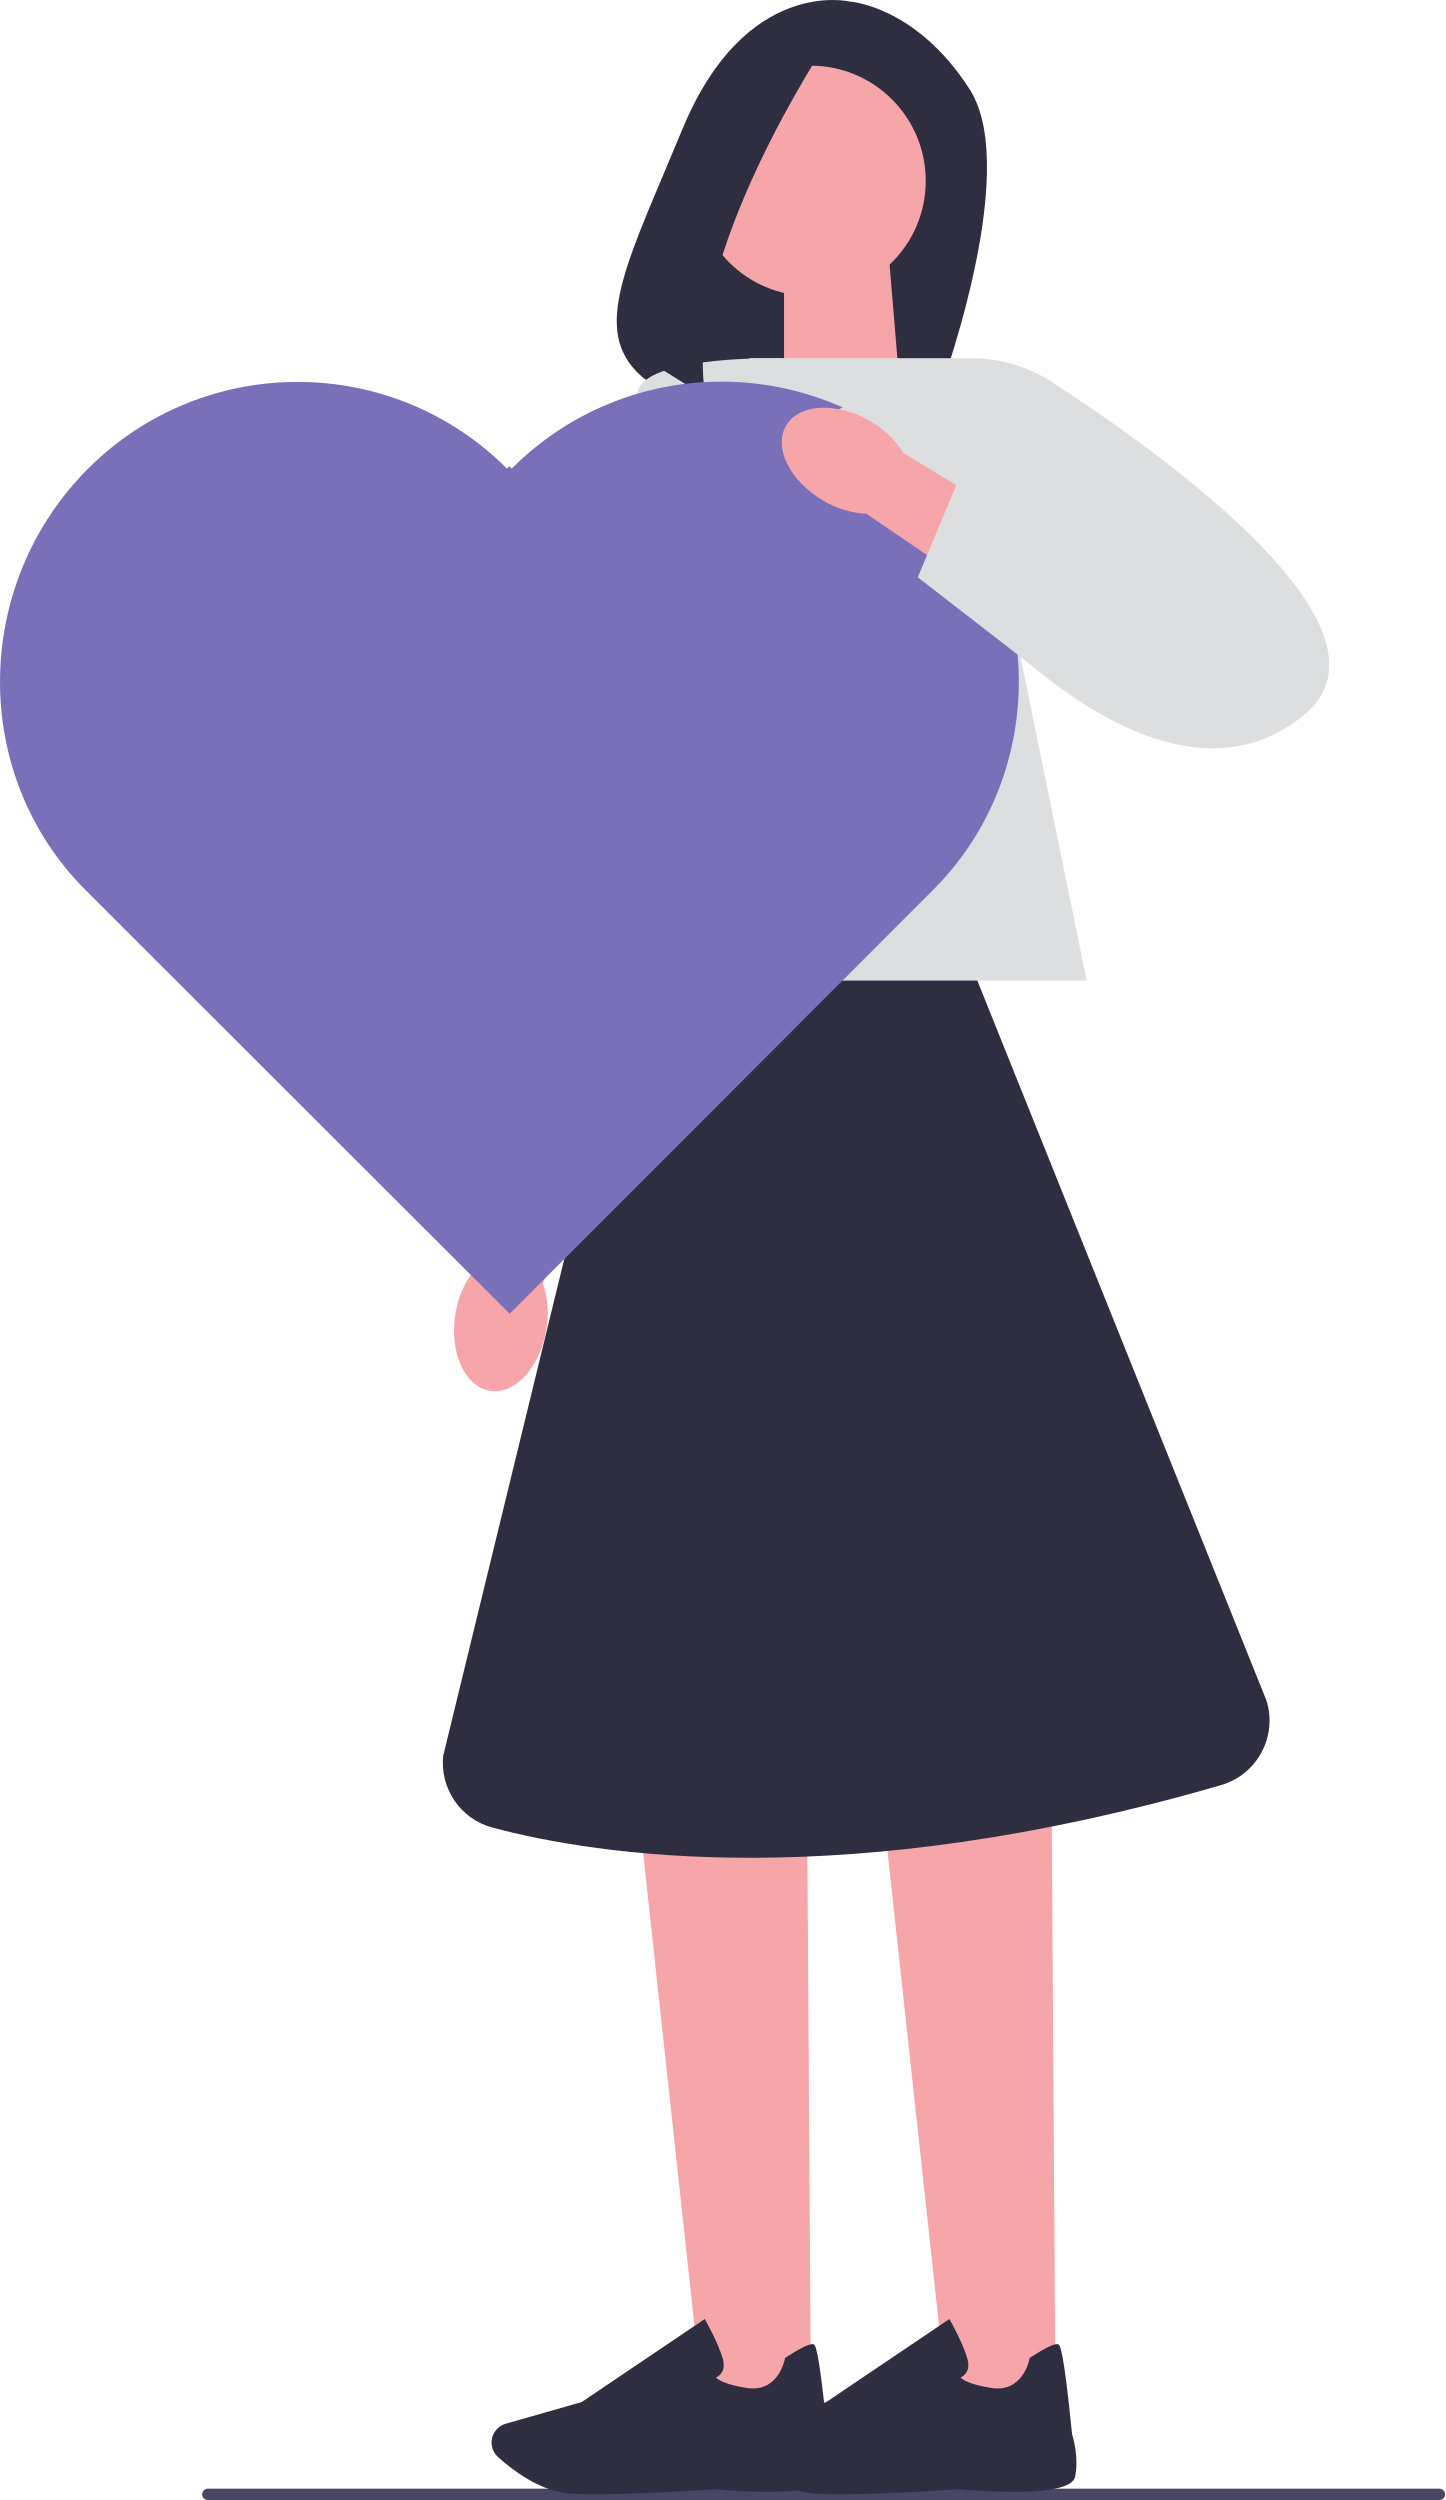
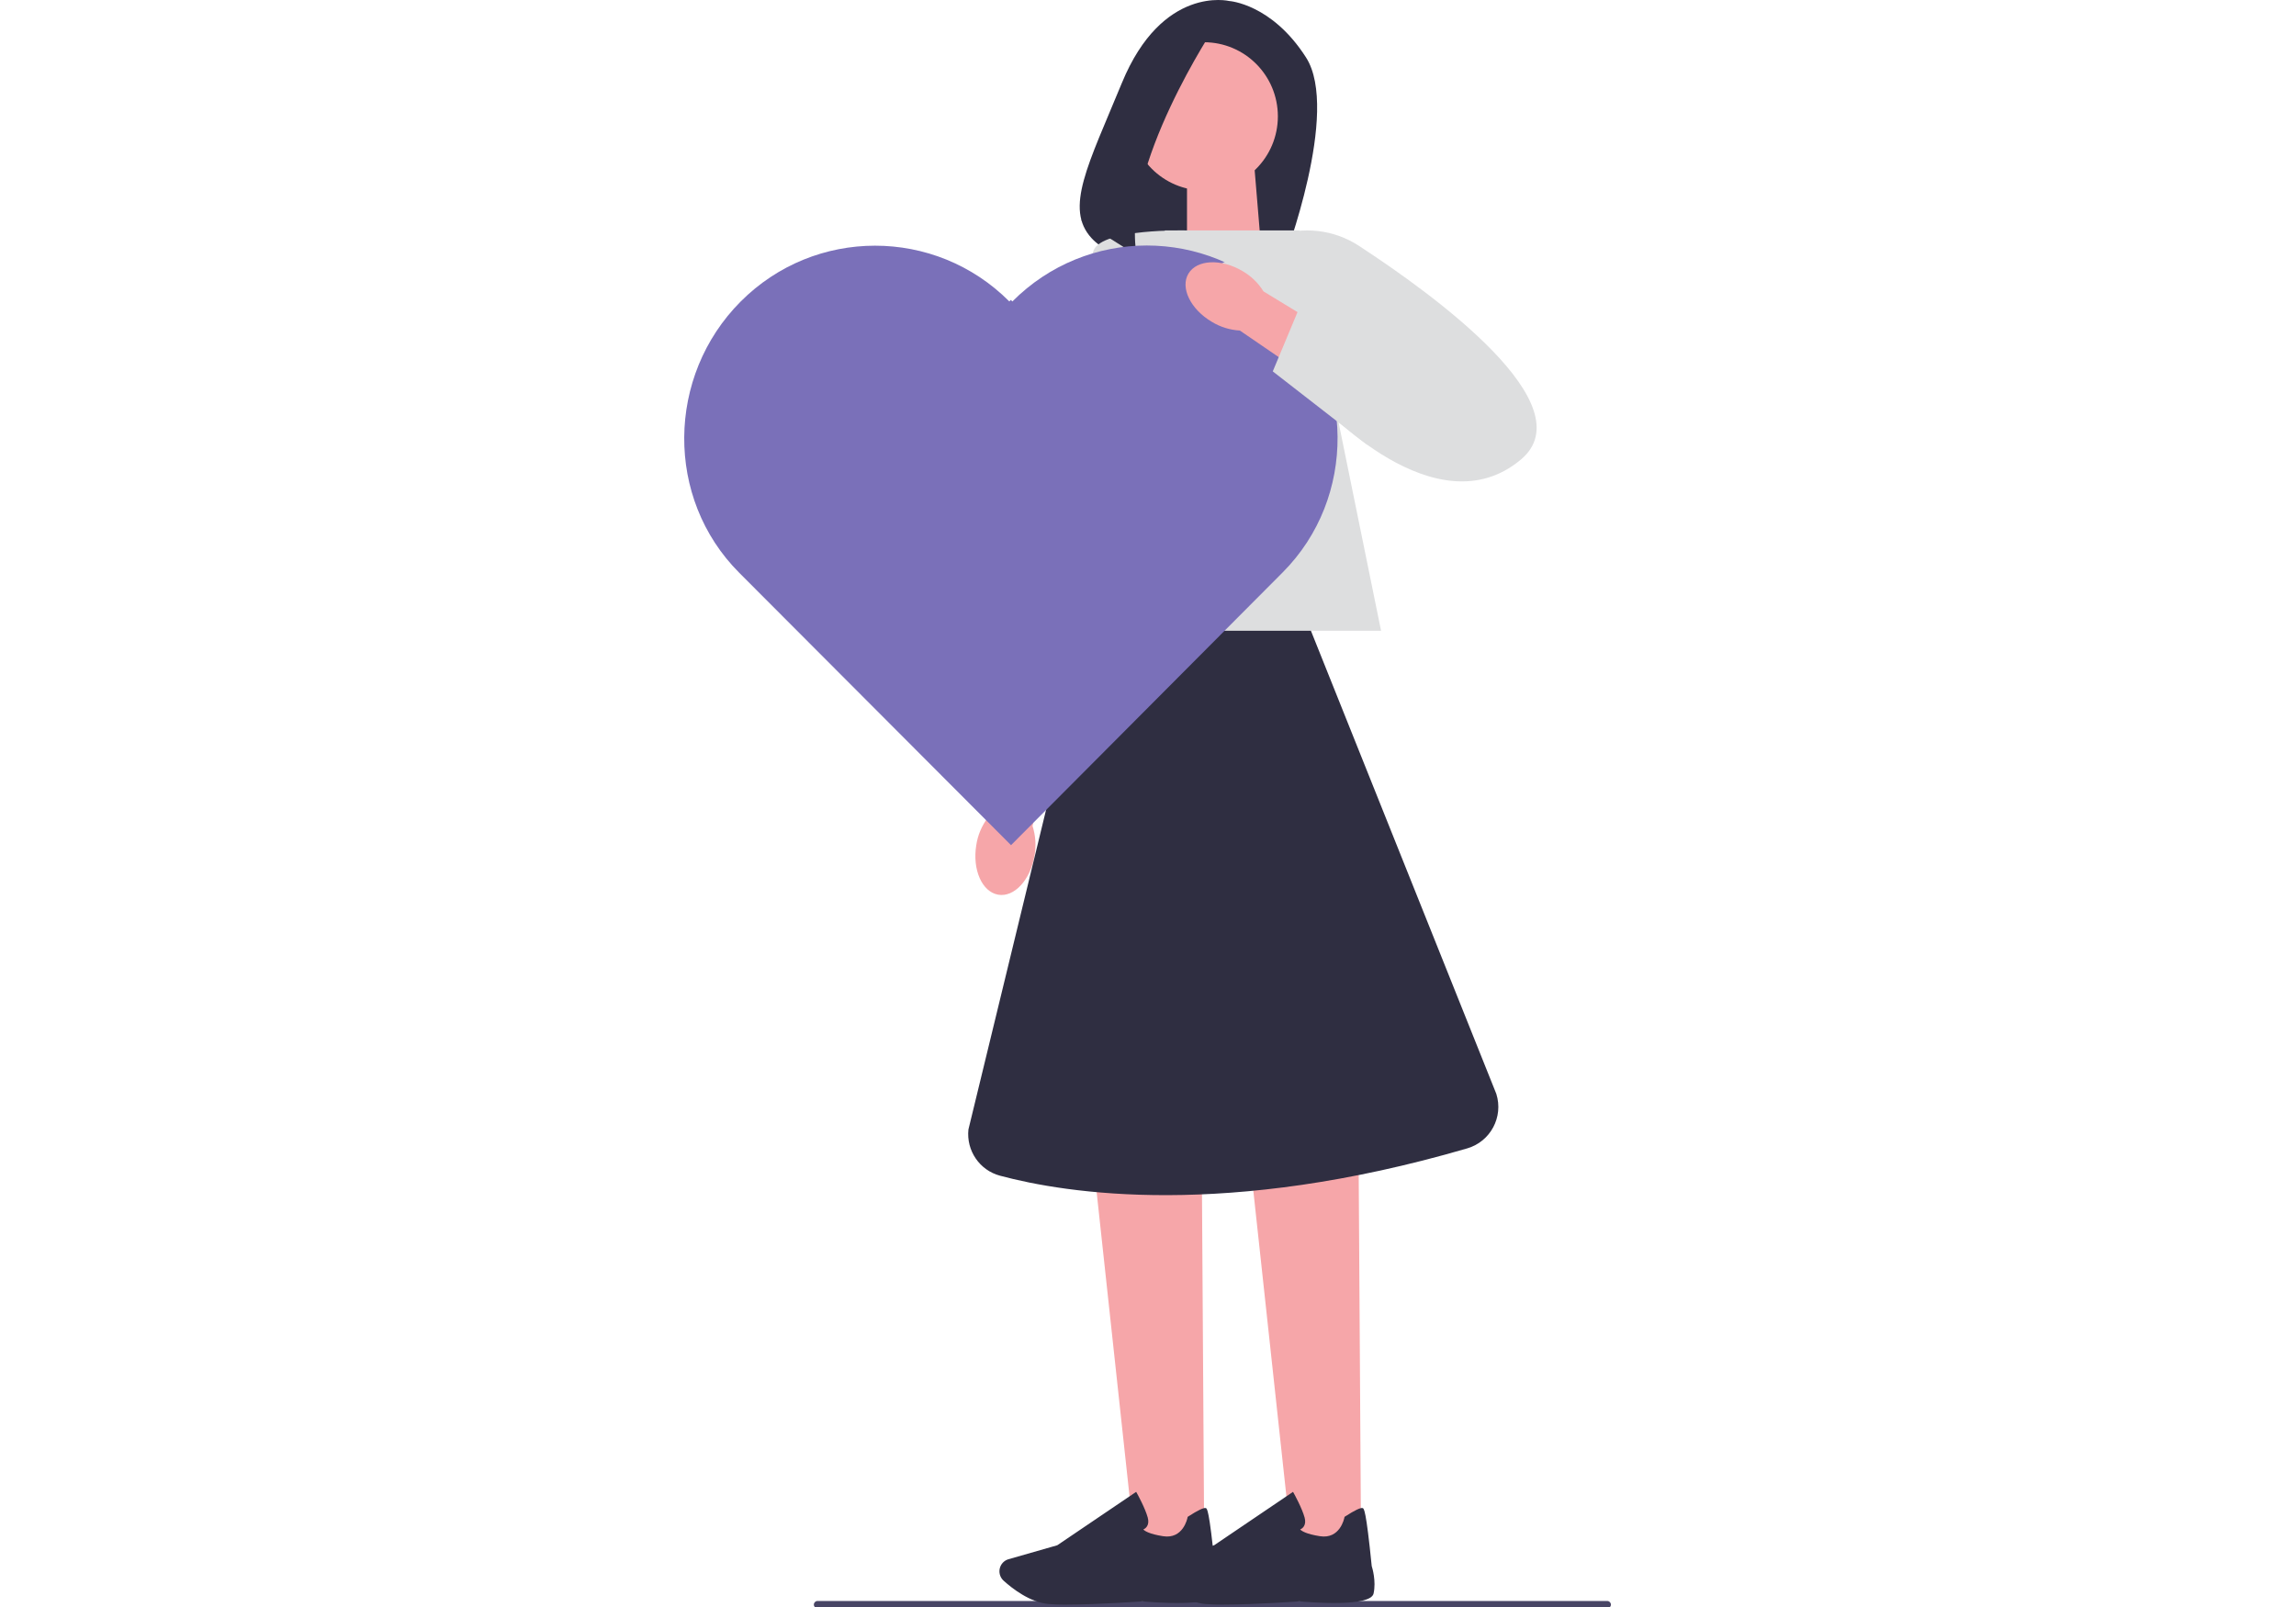
- <svg xmlns="http://www.w3.org/2000/svg" width="303.71" height="525.42" viewBox="0 0 303.71 525.42">
-   <path d="m42.49,524.23c0,.66.53,1.19,1.19,1.19h258.84c.66,0,1.19-.53,1.19-1.19s-.53-1.19-1.19-1.19H43.68c-.66,0-1.19.53-1.19,1.19Z" fill="#484565" />
-   <path d="m178.61.33s-21.91-5.31-35.17,26.77c-11.05,26.74-18.89,41.02-9.92,50.72,3.21,3.47,7.79,5.34,12.51,5.5l50.5,1.66s18.54-48.62,7.27-66.2C192.53,1.19,178.61.33,178.61.33Z" fill="#2f2e41" />
-   <polygon points="189.07 80.94 164.78 88.93 164.78 53.96 186.82 53.96 189.07 80.94" fill="#f6a6a9" />
-   <polygon points="170.43 504.69 147.67 504.69 134.48 383.11 169.65 383.11 170.43 504.69" fill="#f6a6a9" />
-   <path d="m125.51,524.23c-2.39,0-4.52-.06-6.13-.21-6.05-.55-11.81-5.01-14.71-7.62-1.3-1.17-1.72-3.04-1.04-4.65h0c.49-1.16,1.46-2.02,2.66-2.36l15.97-4.56,25.86-17.45.29.52c.11.19,2.65,4.77,3.5,7.86.32,1.18.24,2.16-.25,2.91-.34.53-.81.83-1.2,1,.47.49,1.94,1.48,6.45,2.2,6.6,1.05,7.98-5.79,8.04-6.08l.04-.23.2-.13c3.14-2.02,5.07-2.94,5.74-2.75.42.12,1.11.33,2.98,18.95.19.58,1.5,4.87.61,8.96-.97,4.46-20.44,2.92-24.34,2.57-.11.01-14.69,1.05-24.68,1.05v.02h.01Z" fill="#2f2e41" />
-   <polygon points="221.83 504.69 199.08 504.69 185.88 383.11 221.05 383.11 221.83 504.69" fill="#f6a6a9" />
-   <path d="m176.92,524.23c-2.39,0-4.52-.06-6.13-.21-6.05-.55-11.81-5.01-14.71-7.62-1.3-1.17-1.72-3.04-1.04-4.65h0c.49-1.16,1.46-2.02,2.66-2.36l15.97-4.56,25.86-17.45.29.52c.11.19,2.65,4.77,3.5,7.86.32,1.18.24,2.16-.25,2.91-.34.53-.81.83-1.2,1,.47.49,1.94,1.48,6.45,2.2,6.6,1.05,7.98-5.79,8.04-6.08l.04-.23.2-.13c3.14-2.02,5.07-2.94,5.74-2.75.42.12,1.11.33,2.98,18.95.19.58,1.5,4.87.61,8.96-.97,4.46-20.44,2.92-24.34,2.57-.11.01-14.69,1.05-24.68,1.05v.02h.01Z" fill="#2f2e41" />
-   <polygon points="228.38 206.07 117.82 206.07 157.56 75.28 201.64 75.28 228.38 206.07" fill="#dddedf" />
-   <path id="uuid-91f12725-4651-4192-855e-1b1e45ba96a1-112-387" d="m114.81,279.46c-1.32,8.01-6.66,13.76-11.93,12.83-5.27-.93-8.48-8.17-7.16-16.18.48-3.21,1.75-6.24,3.7-8.85l6.02-33.87,16.39,3.43-7.68,33.02c1.01,3.12,1.24,6.42.67,9.62h0s0,0,0,0Z" fill="#f6a6a9" />
-   <path d="m164.52,75.3s-27.46-.72-30.35,6.5c-2.89,7.23-36.85,179.21-36.85,179.21h22.4s44.8-185.71,44.8-185.71Z" fill="#dddedf" />
-   <circle cx="170.35" cy="38.01" r="24.21" fill="#f6a6a9" />
-   <path d="m174.15,8.32s-31.08,46.23-25.85,75.07l-18.08-11.33s12.73-58.38,31.7-62.91l12.23-.84h0s0,.01,0,.01Z" fill="#2f2e41" />
-   <path d="m205.4,206.07h-72.55l-39.7,162.93c-.73,6.88,3.63,13.3,10.32,15.09,21.78,5.83,74.04,14.1,153.15-8.92,7.61-2.21,11.93-10.24,9.54-17.8l-60.76-151.29h0s0-.01,0-.01Z" fill="#2f2e41" />
-   <path d="m107.55,98.48l-.5-.5-.5.5c-24.33-24.31-63.76-24.28-88.07.05-24.31,24.34-24.8,64.26-.47,88.57h0l89.1,89.01,89.04-89.12h0c24.31-24.34,23.8-64.26-.52-88.57-24.33-24.31-63.76-24.28-88.07.05h0s0,0,0,0Z" fill="#7a70b9" />
-   <path d="m173.35,87.52l20.1-10.31c9.19-3.4,19.44-2.26,27.66,3.09,25,16.26,74.28,52.11,53.1,69.83-27.91,23.36-65.64-18.07-65.64-18.07l-35.22-44.54h0Z" fill="#dddedf" />
-   <path id="uuid-8411e106-0120-401a-9ba4-6dca08ef376d-113-388" d="m172.91,105.14c-6.99-4.12-10.42-11.18-7.65-15.77,2.77-4.58,10.68-4.95,17.68-.83,2.82,1.61,5.19,3.89,6.91,6.65l29.4,17.86-9.12,14.04-28.02-19.1c-3.28-.19-6.44-1.17-9.21-2.86h.01Z" fill="#f6a6a9" />
-   <polygon points="192.89 121.33 201.25 101.36 242.1 114.88 223.83 145.29 192.89 121.33" fill="#dddedf" />
+ <svg xmlns="http://www.w3.org/2000/svg" width="500px" height="350px" viewBox="0 0 202 350" version="1.1">
+   <g id="surface1">
+     <path style=" stroke:none;fill-rule:nonzero;fill:rgb(28.235%,27.059%,39.608%);fill-opacity:1;" d="M 28.234 349.488 C 28.234 349.926 28.586 350.281 29.023 350.281 L 201.016 350.281 C 201.457 350.281 201.809 349.926 201.809 349.488 C 201.809 349.047 201.457 348.691 201.016 348.691 L 29.023 348.691 C 28.586 348.691 28.234 349.047 28.234 349.488 Z M 28.234 349.488 " />
+     <path style=" stroke:none;fill-rule:nonzero;fill:rgb(18.431%,18.039%,25.49%);fill-opacity:1;" d="M 118.684 0.219 C 118.684 0.219 104.121 -3.32 95.312 18.066 C 87.969 35.895 82.762 45.414 88.719 51.879 C 90.852 54.191 93.898 55.441 97.031 55.547 L 130.59 56.652 C 130.59 56.652 142.91 24.238 135.418 12.52 C 127.93 0.793 118.684 0.219 118.684 0.219 Z M 118.684 0.219 " />
+     <path style=" stroke:none;fill-rule:nonzero;fill:rgb(96.471%,65.098%,66.275%);fill-opacity:1;" d="M 125.633 53.961 L 109.492 59.285 L 109.492 35.973 L 124.137 35.973 Z M 125.633 53.961 " />
+     <path style=" stroke:none;fill-rule:nonzero;fill:rgb(96.471%,65.098%,66.275%);fill-opacity:1;" d="M 113.246 336.461 L 98.121 336.461 L 89.359 255.406 L 112.727 255.406 Z M 113.246 336.461 " />
+     <path style=" stroke:none;fill-rule:nonzero;fill:rgb(18.431%,18.039%,25.49%);fill-opacity:1;" d="M 83.398 349.488 C 81.809 349.488 80.395 349.445 79.324 349.348 C 75.305 348.98 71.477 346.008 69.551 344.266 C 68.688 343.488 68.406 342.238 68.859 341.168 C 69.184 340.395 69.828 339.82 70.625 339.594 L 81.238 336.555 L 98.422 324.922 L 98.613 325.266 C 98.688 325.395 100.375 328.445 100.941 330.508 C 101.152 331.293 101.102 331.945 100.773 332.445 C 100.547 332.801 100.234 333 99.977 333.113 C 100.289 333.441 101.266 334.102 104.262 334.578 C 108.648 335.281 109.566 330.719 109.605 330.527 L 109.633 330.375 L 109.766 330.285 C 111.852 328.941 113.133 328.328 113.578 328.453 C 113.859 328.535 114.316 328.672 115.559 341.086 C 115.684 341.473 116.555 344.332 115.965 347.059 C 115.32 350.035 102.383 349.008 99.789 348.773 C 99.719 348.781 90.031 349.473 83.391 349.473 L 83.391 349.488 Z M 83.398 349.488 " />
+     <path style=" stroke:none;fill-rule:nonzero;fill:rgb(96.471%,65.098%,66.275%);fill-opacity:1;" d="M 147.398 336.461 L 132.285 336.461 L 123.512 255.406 L 146.883 255.406 Z M 147.398 336.461 " />
+     <path style=" stroke:none;fill-rule:nonzero;fill:rgb(18.431%,18.039%,25.49%);fill-opacity:1;" d="M 117.559 349.488 C 115.969 349.488 114.555 349.445 113.484 349.348 C 109.465 348.98 105.637 346.008 103.711 344.266 C 102.848 343.488 102.566 342.238 103.02 341.168 C 103.344 340.395 103.988 339.82 104.789 339.594 L 115.398 336.555 L 132.582 324.922 L 132.773 325.266 C 132.848 325.395 134.535 328.445 135.102 330.508 C 135.312 331.293 135.262 331.945 134.934 332.445 C 134.707 332.801 134.395 333 134.137 333.113 C 134.449 333.441 135.426 334.102 138.422 334.578 C 142.809 335.281 143.727 330.719 143.766 330.527 L 143.793 330.375 L 143.926 330.285 C 146.012 328.941 147.293 328.328 147.738 328.453 C 148.02 328.535 148.477 328.672 149.719 341.086 C 149.844 341.473 150.715 344.332 150.125 347.059 C 149.48 350.035 136.543 349.008 133.953 348.773 C 133.879 348.781 124.191 349.473 117.551 349.473 L 117.551 349.488 Z M 117.559 349.488 " />
+     <path style=" stroke:none;fill-rule:nonzero;fill:rgb(86.667%,87.059%,87.451%);fill-opacity:1;" d="M 151.754 137.379 L 78.289 137.379 L 104.695 50.188 L 133.984 50.188 Z M 151.754 137.379 " />
+     <path style=" stroke:none;fill-rule:nonzero;fill:rgb(96.471%,65.098%,66.275%);fill-opacity:1;" d="M 76.289 186.309 C 75.41 191.648 71.863 195.48 68.359 194.859 C 64.859 194.238 62.727 189.414 63.602 184.074 C 63.922 181.934 64.766 179.914 66.062 178.172 L 70.062 155.594 L 80.953 157.879 L 75.852 179.895 C 76.52 181.973 76.672 184.172 76.293 186.309 Z M 76.289 186.309 " />
+     <path style=" stroke:none;fill-rule:nonzero;fill:rgb(86.667%,87.059%,87.451%);fill-opacity:1;" d="M 109.32 50.199 C 109.32 50.199 91.074 49.719 89.152 54.535 C 87.23 59.352 64.668 174.008 64.668 174.008 L 79.551 174.008 C 79.551 174.008 109.32 50.199 109.32 50.199 Z M 109.32 50.199 " />
+     <path style=" stroke:none;fill-rule:nonzero;fill:rgb(96.471%,65.098%,66.275%);fill-opacity:1;" d="M 129.281 25.34 C 129.281 34.254 122.078 41.48 113.191 41.48 C 104.309 41.48 97.105 34.254 97.105 25.34 C 97.105 16.426 104.309 9.199 113.191 9.199 C 122.078 9.199 129.281 16.426 129.281 25.34 Z M 129.281 25.34 " />
+     <path style=" stroke:none;fill-rule:nonzero;fill:rgb(18.431%,18.039%,25.49%);fill-opacity:1;" d="M 115.719 5.547 C 115.719 5.547 95.066 36.367 98.543 55.594 L 86.527 48.039 C 86.527 48.039 94.988 9.121 107.59 6.102 L 115.719 5.539 C 115.719 5.539 115.719 5.547 115.719 5.547 Z M 115.719 5.547 " />
+     <path style=" stroke:none;fill-rule:nonzero;fill:rgb(18.431%,18.039%,25.49%);fill-opacity:1;" d="M 136.484 137.379 L 88.273 137.379 L 61.895 246 C 61.41 250.586 64.309 254.867 68.754 256.059 C 83.227 259.945 117.949 265.461 170.516 250.113 C 175.574 248.641 178.445 243.285 176.855 238.246 L 136.484 137.387 C 136.484 137.387 136.484 137.379 136.484 137.379 Z M 136.484 137.379 " />
+     <path style=" stroke:none;fill-rule:nonzero;fill:rgb(47.843%,43.922%,72.549%);fill-opacity:1;" d="M 71.465 65.652 L 71.133 65.32 L 70.801 65.652 C 54.633 49.445 28.434 49.465 12.281 65.688 C -3.875 81.914 -4.199 108.527 11.969 124.734 L 71.172 184.074 L 130.336 124.66 C 146.488 108.434 146.152 81.82 129.992 65.613 C 113.824 49.406 87.625 49.426 71.473 65.648 Z M 71.465 65.652 " />
+     <path style=" stroke:none;fill-rule:nonzero;fill:rgb(86.667%,87.059%,87.451%);fill-opacity:1;" d="M 115.188 58.348 L 128.543 51.473 C 134.648 49.207 141.461 49.965 146.922 53.535 C 163.535 64.375 196.277 88.273 182.207 100.086 C 163.66 115.66 138.59 88.039 138.59 88.039 Z M 115.188 58.348 " />
+     <path style=" stroke:none;fill-rule:nonzero;fill:rgb(96.471%,65.098%,66.275%);fill-opacity:1;" d="M 114.895 70.094 C 110.25 67.348 107.969 62.641 109.812 59.578 C 111.652 56.527 116.906 56.281 121.559 59.027 C 123.434 60.102 125.008 61.621 126.148 63.461 L 145.688 75.367 L 139.625 84.727 L 121.008 71.992 C 118.828 71.867 116.727 71.215 114.887 70.086 L 114.895 70.086 Z M 114.895 70.094 " />
+     <path style=" stroke:none;fill-rule:nonzero;fill:rgb(86.667%,87.059%,87.451%);fill-opacity:1;" d="M 128.172 80.887 L 133.727 67.574 L 160.867 76.586 L 148.73 96.859 Z M 128.172 80.887 " />
+   </g>
</svg>
